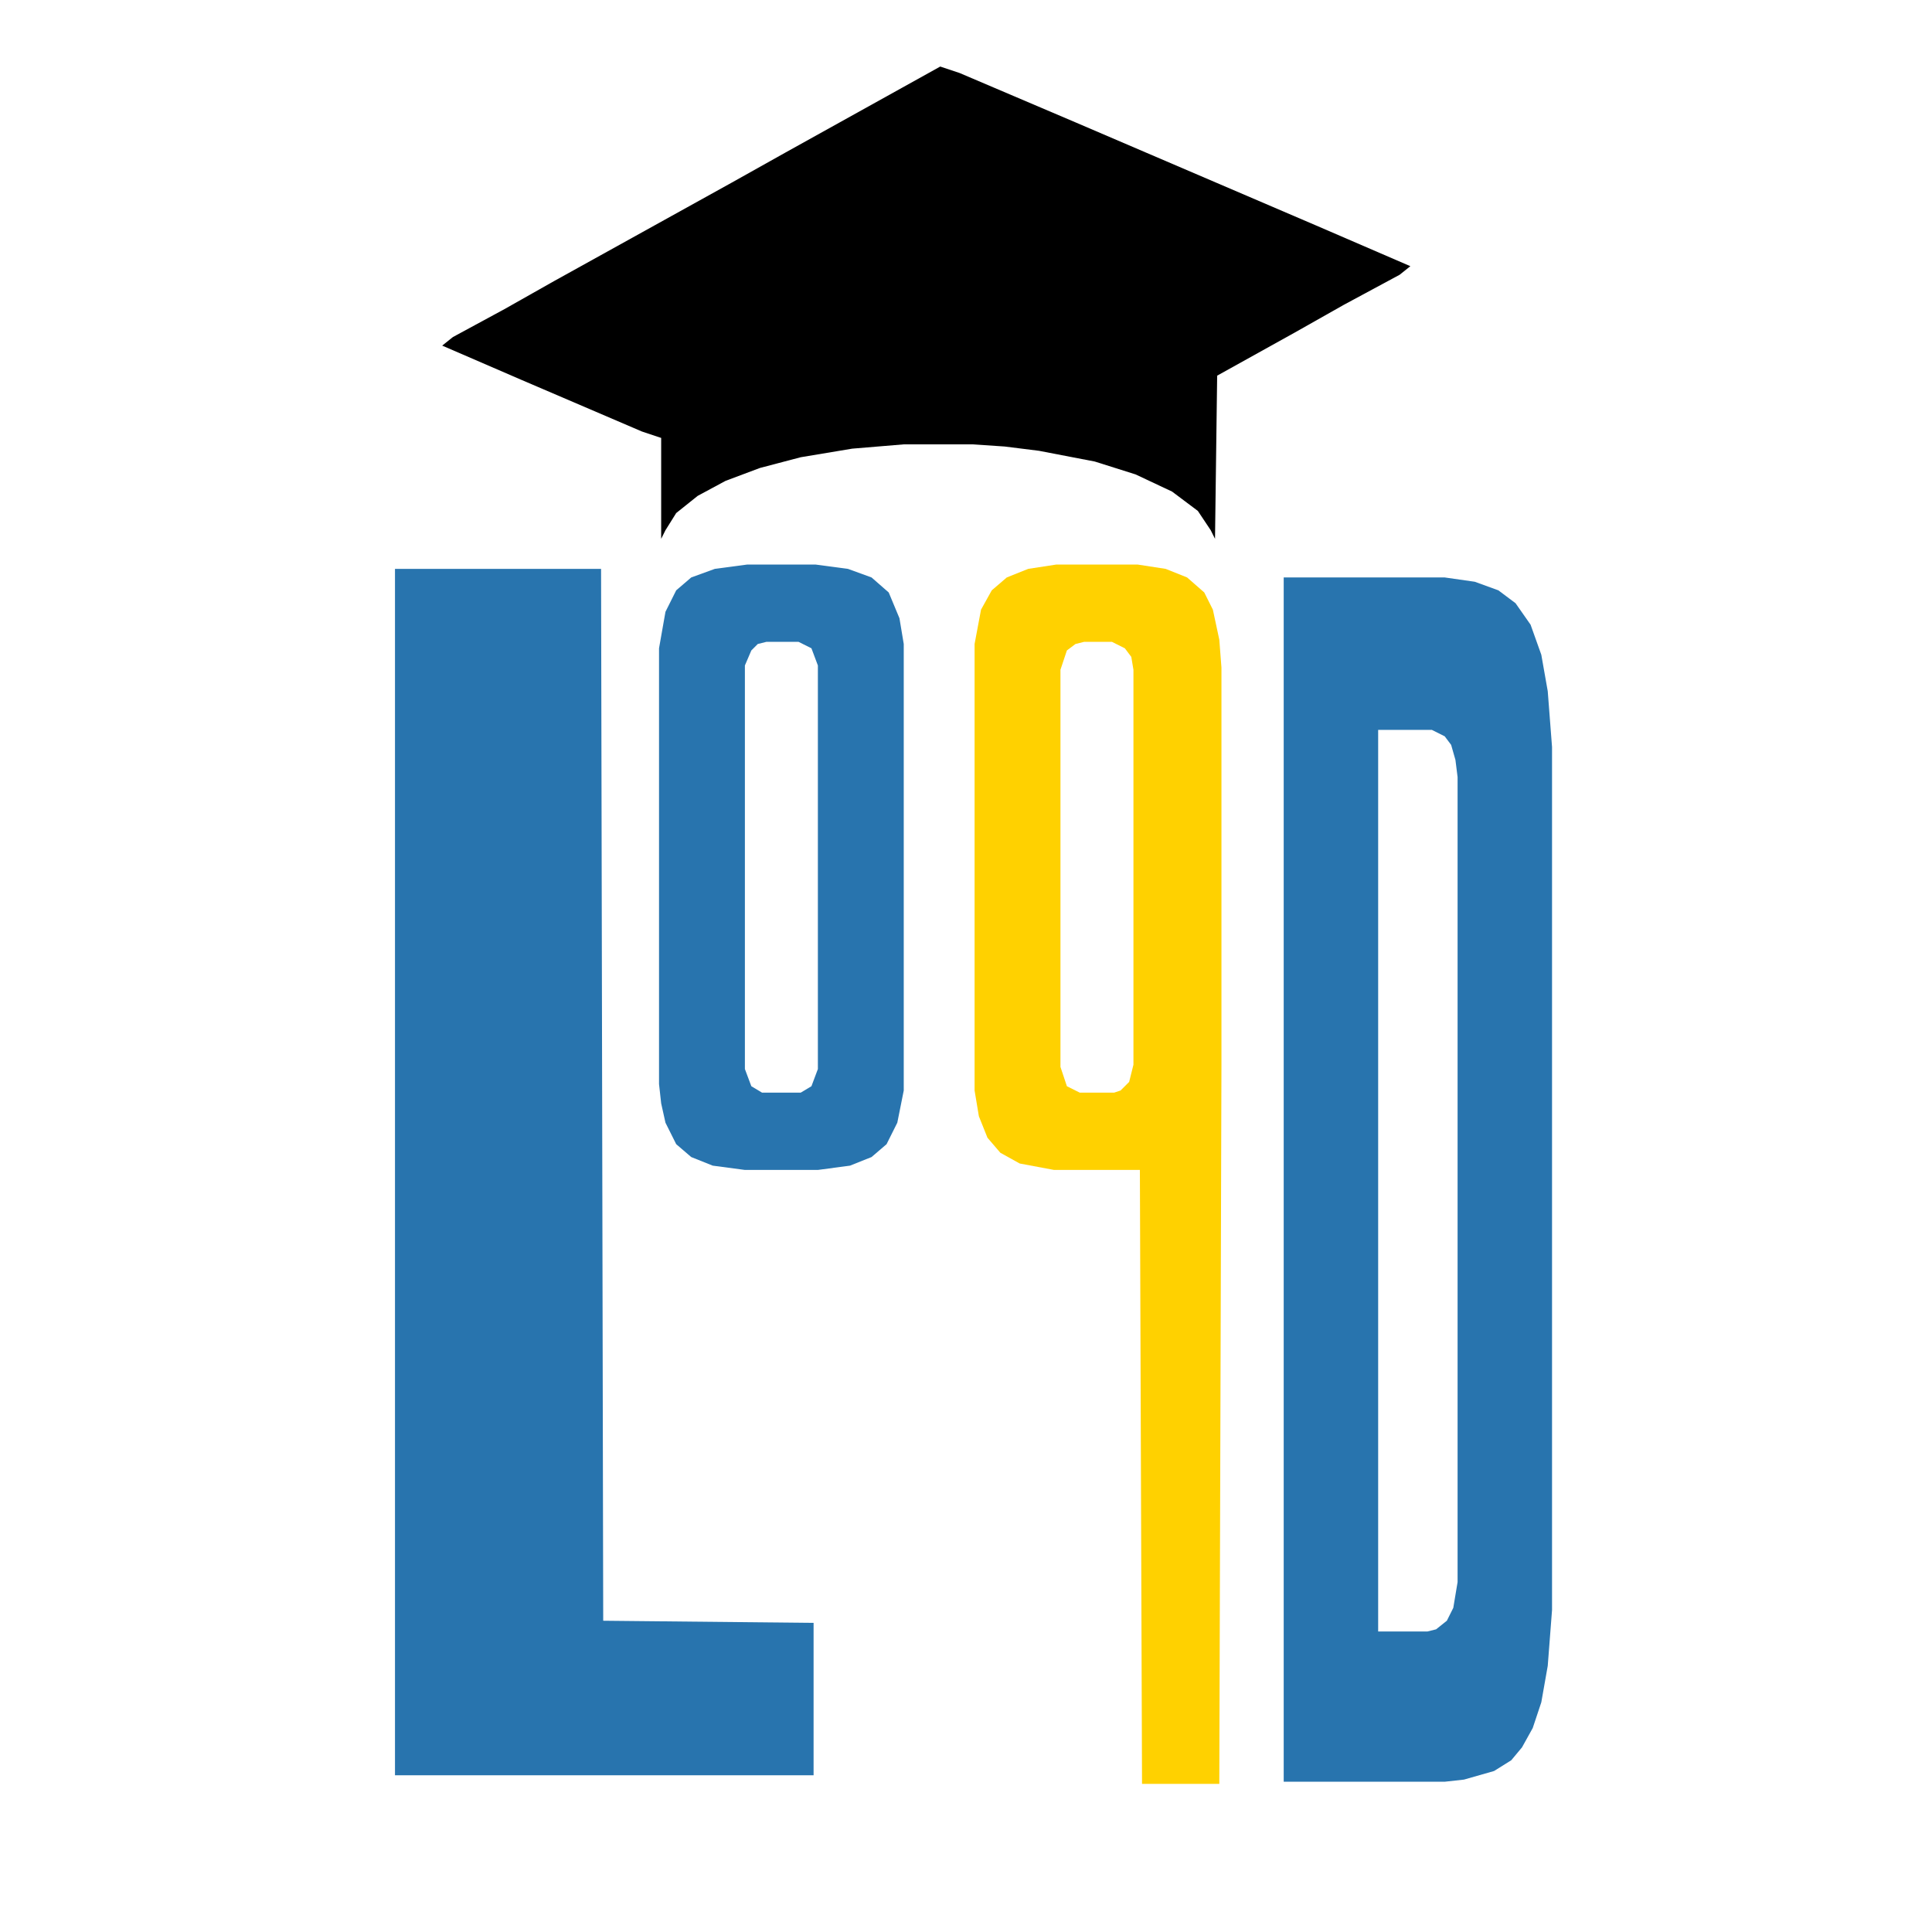
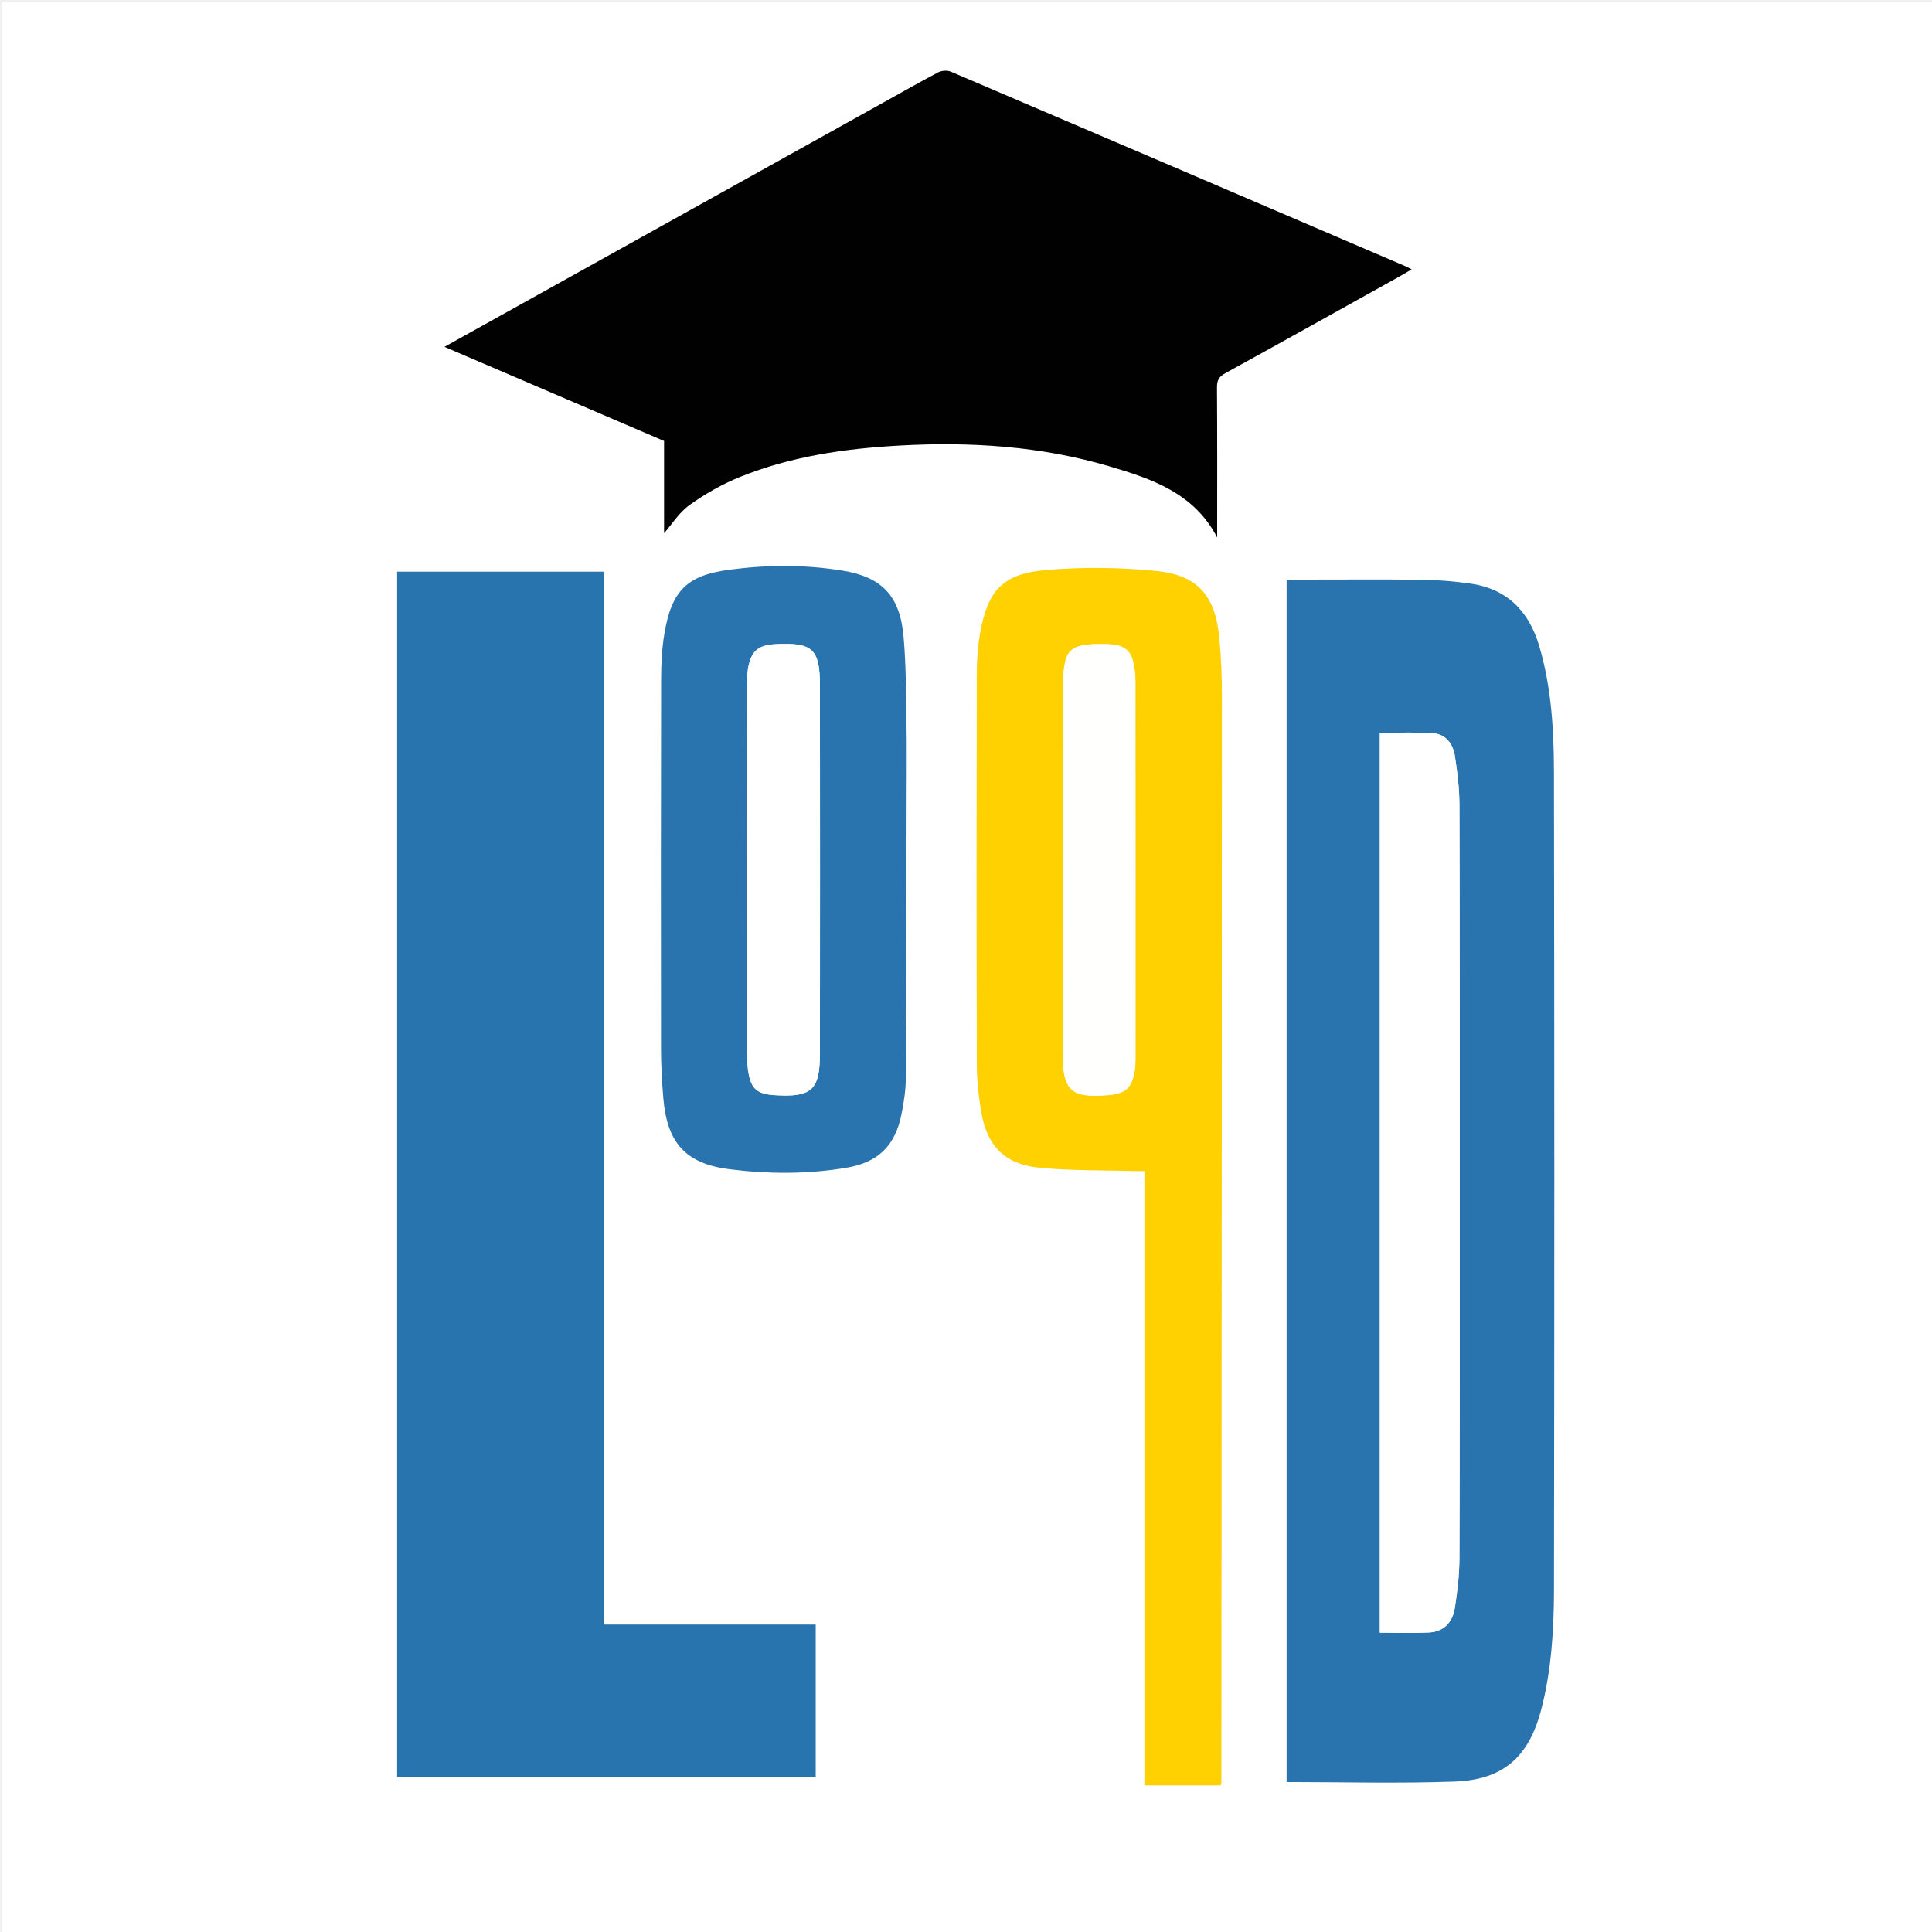
- <svg xmlns="http://www.w3.org/2000/svg" version="1.1" viewBox="0 0 900 900" width="900" height="900">
-   <path transform="translate(0)" d="m0 0h900v900h-900z" fill="#fff" />
-   <path transform="translate(598,269)" d="m0 0h75l14 2 11 4 8 6 7 10 5 14 3 17 2 26v402l-2 26-3 17-4 12-5 9-5 6-8 5-14 4-9 1h-75z" fill="#2874AE" />
-   <path transform="translate(184,265)" d="m0 0h96l1 490 98 1v71h-195z" fill="#2874AE" />
-   <path transform="translate(438,31)" d="m0 0 9 3 54 23 112 48 44 19-5 4-26 14-23 13-36 20-1 76-2-4-6-9-12-9-17-8-19-6-26-5-16-2-15-1h-32l-24 2-24 4-19 5-16 6-13 7-10 8-5 8-2 4v-47l-9-3-56-24-37-16 5-4 24-13 23-13 83-46 25-14 54-30z" />
-   <path transform="translate(492,263)" d="m0 0h38l13 2 10 4 8 7 4 8 3 14 1 13v185l-1 335h-36l-1-286h-40l-16-3-9-5-6-7-4-10-2-12v-208l3-16 5-9 7-6 10-4z" fill="#FFD100" />
-   <path transform="translate(348,263)" d="m0 0h32l15 2 11 4 8 7 5 12 2 12v208l-3 15-5 10-7 6-10 4-15 2h-34l-15-2-10-4-7-6-5-10-2-9-1-9v-203l3-17 5-10 7-6 11-4z" fill="#2874AE" />
-   <path transform="translate(642,340)" d="m0 0h25l6 3 3 4 2 7 1 8v375l-2 12-3 6-5 4-4 1h-23z" fill="#fff" />
-   <path transform="translate(357,299)" d="m0 0h15l6 3 3 8v188l-3 8-5 3h-18l-5-3-3-8v-188l3-7 3-3z" fill="#fff" />
-   <path transform="translate(505,299)" d="m0 0h13l6 3 3 4 1 6v184l-2 8-4 4-3 1h-16l-6-3-3-9v-185l3-9 4-3z" fill="#fff" />
+ <svg xmlns="http://www.w3.org/2000/svg" version="1.1" id="Layer_1" x="0px" y="0px" width="100%" viewBox="0 0 900 900" enable-background="new 0 0 900 900" xml:space="preserve">
+   <path fill="#FFFFFF" opacity="1" stroke="none" d=" M500,901   C333.333,901 167.167,901 1,901   C1,601 1,301 1,1   C301,1 601,1 901,1   C901,301 901,601 901,901   C767.5,901 634,901 500,901  M185.001,589.5   C185.001,668.918 185.001,748.335 185.001,827.731   C250.417,827.731 315.169,827.731 379.973,827.731   C379.973,804.048 379.973,780.66 379.973,756.79   C347.057,756.79 314.481,756.79 281.224,756.79   C281.224,592.967 281.224,429.628 281.224,266.309   C248.797,266.309 217.056,266.309 185.001,266.309   C185.001,373.911 185.001,481.206 185.001,589.5  M607.547,269.999   C604.781,269.999 602.015,269.999 599.357,269.999   C599.357,457.368 599.357,644.075 599.357,830.142   C625.687,830.142 651.682,830.86 677.617,829.925   C700.269,829.109 712.159,818.45 717.908,796.547   C722.767,778.039 723.868,759.026 723.897,740.056   C724.091,613.405 724.11,486.754 723.881,360.103   C723.845,340.145 722.747,320.127 716.969,300.759   C712.093,284.414 701.708,274.068 684.405,271.775   C677.326,270.837 670.163,270.17 663.03,270.078   C644.868,269.842 626.702,269.999 607.547,269.999  M410.689,48.169   C343.048,85.837 275.406,123.505 207.054,161.569   C241.522,176.344 275.293,190.821 309.357,205.424   C309.357,220.485 309.357,235.234 309.357,248.394   C312.88,244.369 316.305,238.761 321.223,235.237   C328.44,230.064 336.39,225.552 344.619,222.219   C368.464,212.562 393.655,208.948 419.184,207.541   C452.15,205.726 484.835,207.809 516.625,217.185   C536.444,223.029 556.252,229.603 567.001,250.386   C567.001,226.737 567.076,203.578 566.916,180.42   C566.893,177.146 567.855,175.466 570.748,173.874   C597.83,158.977 624.813,143.897 651.819,128.861   C653.655,127.838 655.447,126.734 657.603,125.465   C656.269,124.804 655.404,124.322 654.498,123.933   C583.993,93.71 513.492,63.479 442.935,33.378   C441.3,32.681 438.7,32.831 437.115,33.663   C428.435,38.217 419.932,43.109 410.689,48.169  M569,738.5   C569.086,600.378 569.193,462.256 569.206,324.135   C569.206,315.158 568.835,306.148 568.004,297.212   C566.188,277.671 558.07,267.952 538.698,266   C521.744,264.292 504.399,264.074 487.428,265.539   C466.985,267.303 460.097,274.966 456.545,295.217   C455.458,301.415 455.032,307.803 455.021,314.105   C454.911,374.585 454.885,435.066 455.045,495.546   C455.064,503 455.856,510.526 457.087,517.885   C459.719,533.612 467.886,542.248 483.667,543.886   C498.34,545.408 513.209,545.05 527.993,545.506   C529.566,545.554 531.142,545.512 533.111,545.512   C533.111,641.106 533.111,736.337 533.111,831.692   C545.234,831.692 556.953,831.692 568.591,831.692   C568.77,831.082 568.939,830.775 568.939,830.469   C568.968,800.146 568.983,769.823 569,738.5  M422.318,375.5   C422.318,362.34 422.483,349.178 422.271,336.021   C422.06,322.88 422.053,309.694 420.911,296.618   C419.245,277.535 410.855,268.762 392.192,265.765   C374.822,262.976 357.277,263.083 339.91,265.373   C319.925,268.007 312.886,275.171 309.504,295.154   C308.316,302.171 308.001,309.405 307.985,316.541   C307.858,373.844 307.858,431.147 307.933,488.45   C307.944,496.097 308.37,503.762 308.995,511.386   C310.716,532.398 319.339,542.087 339.912,544.674   C357.961,546.944 376.15,547.005 394.182,544   C408.959,541.538 416.897,533.896 419.902,519.238   C421.066,513.56 421.936,507.708 421.971,501.93   C422.226,460.121 422.232,418.31 422.318,375.5  z" />
+   <path fill="#2874AE" opacity="1" stroke="none" d=" M185.001,589   C185.001,481.206 185.001,373.911 185.001,266.309   C217.056,266.309 248.797,266.309 281.224,266.309   C281.224,429.628 281.224,592.967 281.224,756.79   C314.481,756.79 347.057,756.79 379.973,756.79   C379.973,780.66 379.973,804.048 379.973,827.731   C315.169,827.731 250.417,827.731 185.001,827.731   C185.001,748.335 185.001,668.918 185.001,589  z" />
+   <path fill="#2974AE" opacity="1" stroke="none" d=" M608.042,269.999   C626.702,269.999 644.868,269.842 663.03,270.078   C670.163,270.17 677.326,270.837 684.405,271.775   C701.708,274.068 712.093,284.414 716.969,300.759   C722.747,320.127 723.845,340.145 723.881,360.103   C724.11,486.754 724.091,613.405 723.897,740.056   C723.868,759.026 722.767,778.039 717.908,796.547   C712.159,818.45 700.269,829.109 677.617,829.925   C651.682,830.86 625.687,830.142 599.357,830.142   C599.357,644.075 599.357,457.368 599.357,269.999   C602.015,269.999 604.781,269.999 608.042,269.999  M642.774,620.5   C642.774,667.102 642.774,713.704 642.774,760.56   C650.765,760.56 658.225,760.84 665.654,760.479   C672.622,760.14 676.677,755.642 677.701,749.128   C678.911,741.429 679.825,733.594 679.853,725.814   C680.048,670.666 679.996,615.518 679.995,560.369   C679.995,498.557 680.037,436.744 679.855,374.931   C679.833,367.319 678.898,359.655 677.725,352.118   C676.845,346.467 673.441,341.925 667.337,341.525   C659.278,340.997 651.158,341.395 642.774,341.395   C642.774,434.267 642.774,526.883 642.774,620.5  z" />
+   <path fill="#010101" opacity="1" stroke="none" d=" M411.029,48.027   C419.932,43.109 428.435,38.217 437.115,33.663   C438.7,32.831 441.3,32.681 442.935,33.378   C513.492,63.479 583.993,93.71 654.498,123.933   C655.404,124.322 656.269,124.804 657.603,125.465   C655.447,126.734 653.655,127.838 651.819,128.861   C624.813,143.897 597.83,158.977 570.748,173.874   C567.855,175.466 566.893,177.146 566.916,180.42   C567.076,203.578 567.001,226.737 567.001,250.386   C556.252,229.603 536.444,223.029 516.625,217.185   C484.835,207.809 452.15,205.726 419.184,207.541   C393.655,208.948 368.464,212.562 344.619,222.219   C336.39,225.552 328.44,230.064 321.223,235.237   C316.305,238.761 312.88,244.369 309.357,248.394   C309.357,235.234 309.357,220.485 309.357,205.424   C275.293,190.821 241.522,176.344 207.054,161.569   C275.406,123.505 343.048,85.837 411.029,48.027  z" />
+   <path fill="#FFD100" opacity="1" stroke="none" d=" M569,739   C568.983,769.823 568.968,800.146 568.939,830.469   C568.939,830.775 568.77,831.082 568.591,831.692   C556.953,831.692 545.234,831.692 533.111,831.692   C533.111,736.337 533.111,641.106 533.111,545.512   C531.142,545.512 529.566,545.554 527.993,545.506   C513.209,545.05 498.34,545.408 483.667,543.886   C467.886,542.248 459.719,533.612 457.087,517.885   C455.856,510.526 455.064,503 455.045,495.546   C454.885,435.066 454.911,374.585 455.021,314.105   C455.032,307.803 455.458,301.415 456.545,295.217   C460.097,274.966 466.985,267.303 487.428,265.539   C504.399,264.074 521.744,264.292 538.698,266   C558.07,267.952 566.188,277.671 568.004,297.212   C568.835,306.148 569.206,315.158 569.206,324.135   C569.193,462.256 569.086,600.378 569,739  M495,486.488   C495.006,487.986 495.006,489.485 495.018,490.983   C495.151,508.073 498.952,511.558 515.952,510.173   C524.475,509.478 527.368,506.827 528.65,498.355   C528.923,496.554 528.946,494.704 528.946,492.876   C528.96,434.266 528.971,375.655 528.917,317.044   C528.914,314.242 528.577,311.384 527.956,308.652   C526.516,302.317 523.073,300.17 514.772,300.02   C502.126,299.79 497.661,301.542 496.2,308.286   C495.226,312.782 495.053,317.518 495.047,322.147   C494.974,376.595 495,431.044 495,486.488  z" />
+   <path fill="#2974AE" opacity="1" stroke="none" d=" M422.318,376   C422.232,418.31 422.226,460.121 421.971,501.93   C421.936,507.708 421.066,513.56 419.902,519.238   C416.897,533.896 408.959,541.538 394.182,544   C376.15,547.005 357.961,546.944 339.912,544.674   C319.339,542.087 310.716,532.398 308.995,511.386   C308.37,503.762 307.944,496.097 307.933,488.45   C307.858,431.147 307.858,373.844 307.985,316.541   C308.001,309.405 308.316,302.171 309.504,295.154   C312.886,275.171 319.925,268.007 339.91,265.373   C357.277,263.083 374.822,262.976 392.192,265.765   C410.855,268.762 419.245,277.535 420.911,296.618   C422.053,309.694 422.06,322.88 422.271,336.021   C422.483,349.178 422.318,362.34 422.318,376  M348,382.5   C348,417.484 347.986,452.468 348.021,487.452   C348.024,491.275 347.966,495.15 348.532,498.911   C349.793,507.293 352.62,509.666 361.026,510.178   C378.115,511.221 381.936,507.786 381.953,490.741   C382.009,433.6 382.008,376.46 381.952,319.319   C381.935,302.332 378.518,299.228 361.478,300.056   C353.124,300.461 349.786,303.336 348.443,311.559   C348.07,313.844 348.047,316.203 348.043,318.529   C348.006,339.519 348.009,360.51 348,382.5  z" />
+   <path fill="#FFFFFF" opacity="1" stroke="none" d=" M642.774,620   C642.774,526.883 642.774,434.267 642.774,341.395   C651.158,341.395 659.278,340.997 667.337,341.525   C673.441,341.925 676.845,346.467 677.725,352.118   C678.898,359.655 679.833,367.319 679.855,374.931   C680.037,436.744 679.995,498.557 679.995,560.369   C679.996,615.518 680.048,670.666 679.853,725.814   C679.825,733.594 678.911,741.429 677.701,749.128   C676.677,755.642 672.622,760.14 665.654,760.479   C658.225,760.84 650.765,760.56 642.774,760.56   C642.774,713.704 642.774,667.102 642.774,620  z" />
+   <path fill="#FFFFFE" opacity="1" stroke="none" d=" M495,485.99   C495,431.044 494.974,376.595 495.047,322.147   C495.053,317.518 495.226,312.782 496.2,308.286   C497.661,301.542 502.126,299.79 514.772,300.02   C523.073,300.17 526.516,302.317 527.956,308.652   C528.577,311.384 528.914,314.242 528.917,317.044   C528.971,375.655 528.96,434.266 528.946,492.876   C528.946,494.704 528.923,496.554 528.65,498.355   C527.368,506.827 524.475,509.478 515.952,510.173   C498.952,511.558 495.151,508.073 495.018,490.983   C495.006,489.485 495.006,487.986 495,485.99  z" />
+   <path fill="#FFFFFF" opacity="1" stroke="none" d=" M348,382   C348.009,360.51 348.006,339.519 348.043,318.529   C348.047,316.203 348.07,313.844 348.443,311.559   C349.786,303.336 353.124,300.461 361.478,300.056   C378.518,299.228 381.935,302.332 381.952,319.319   C382.008,376.46 382.009,433.6 381.953,490.741   C381.936,507.786 378.115,511.221 361.026,510.178   C352.62,509.666 349.793,507.293 348.532,498.911   C347.966,495.15 348.024,491.275 348.021,487.452   C347.986,452.468 348,417.484 348,382  z" />
</svg>
